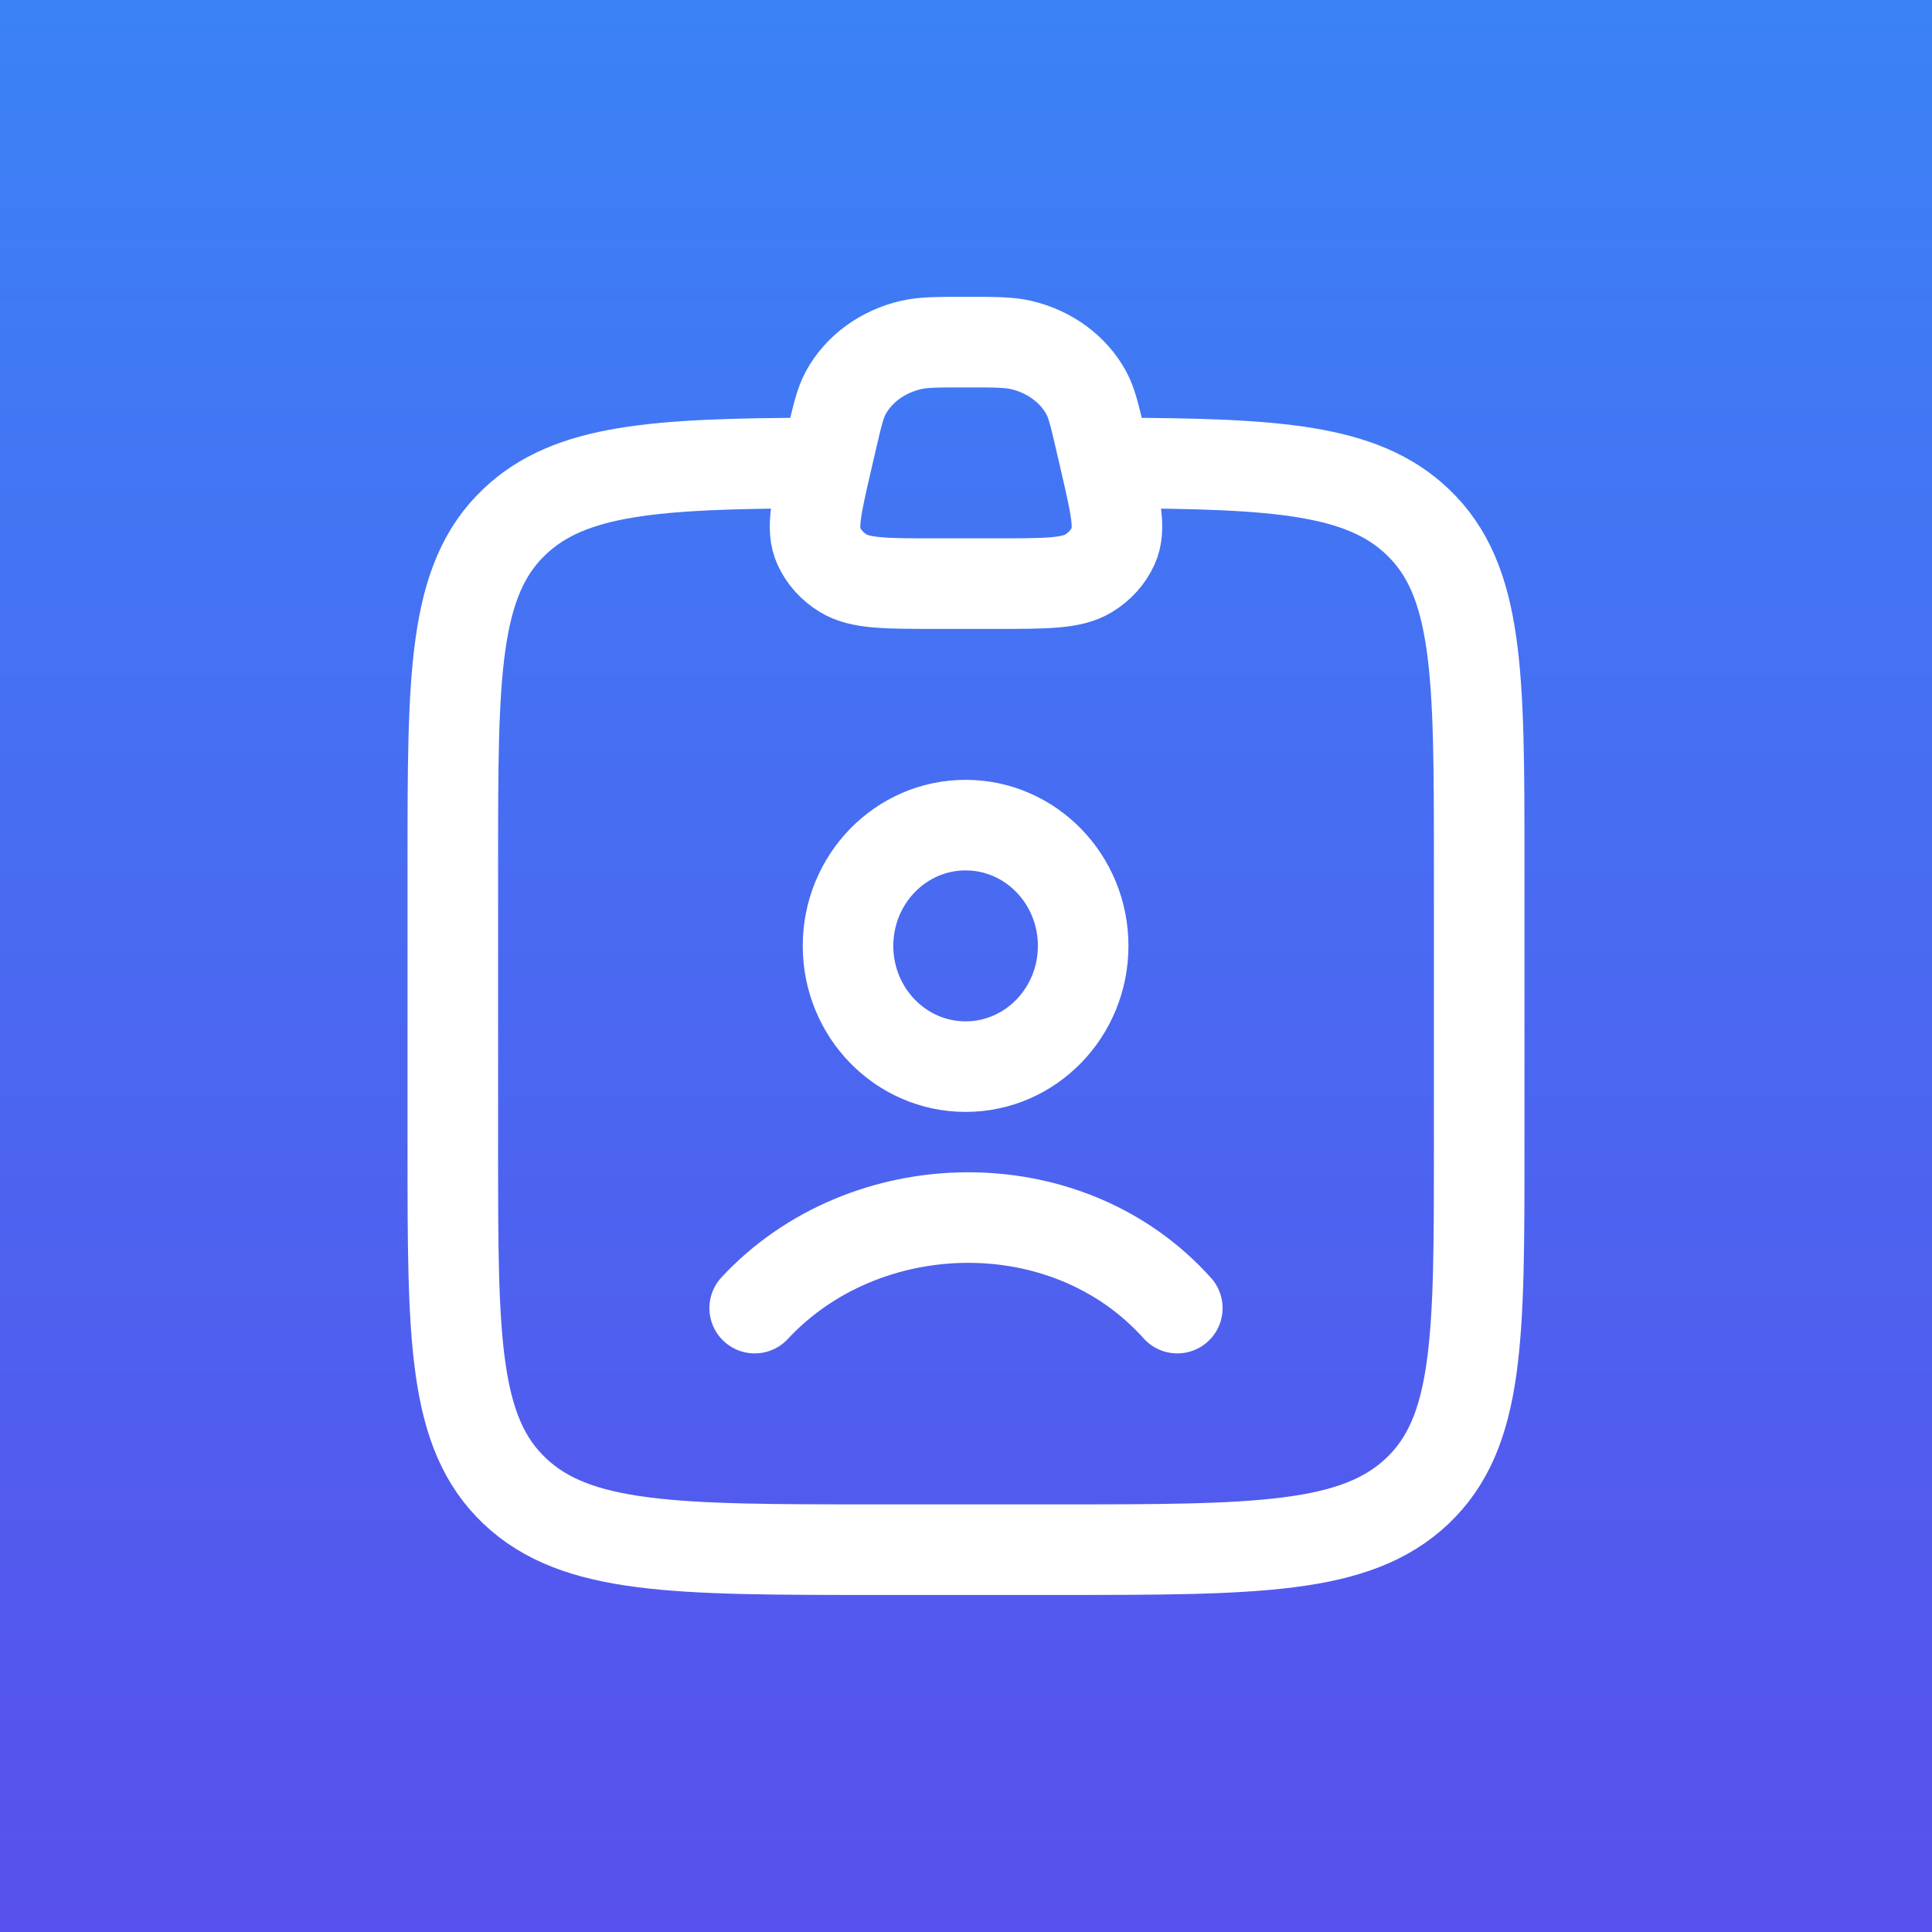
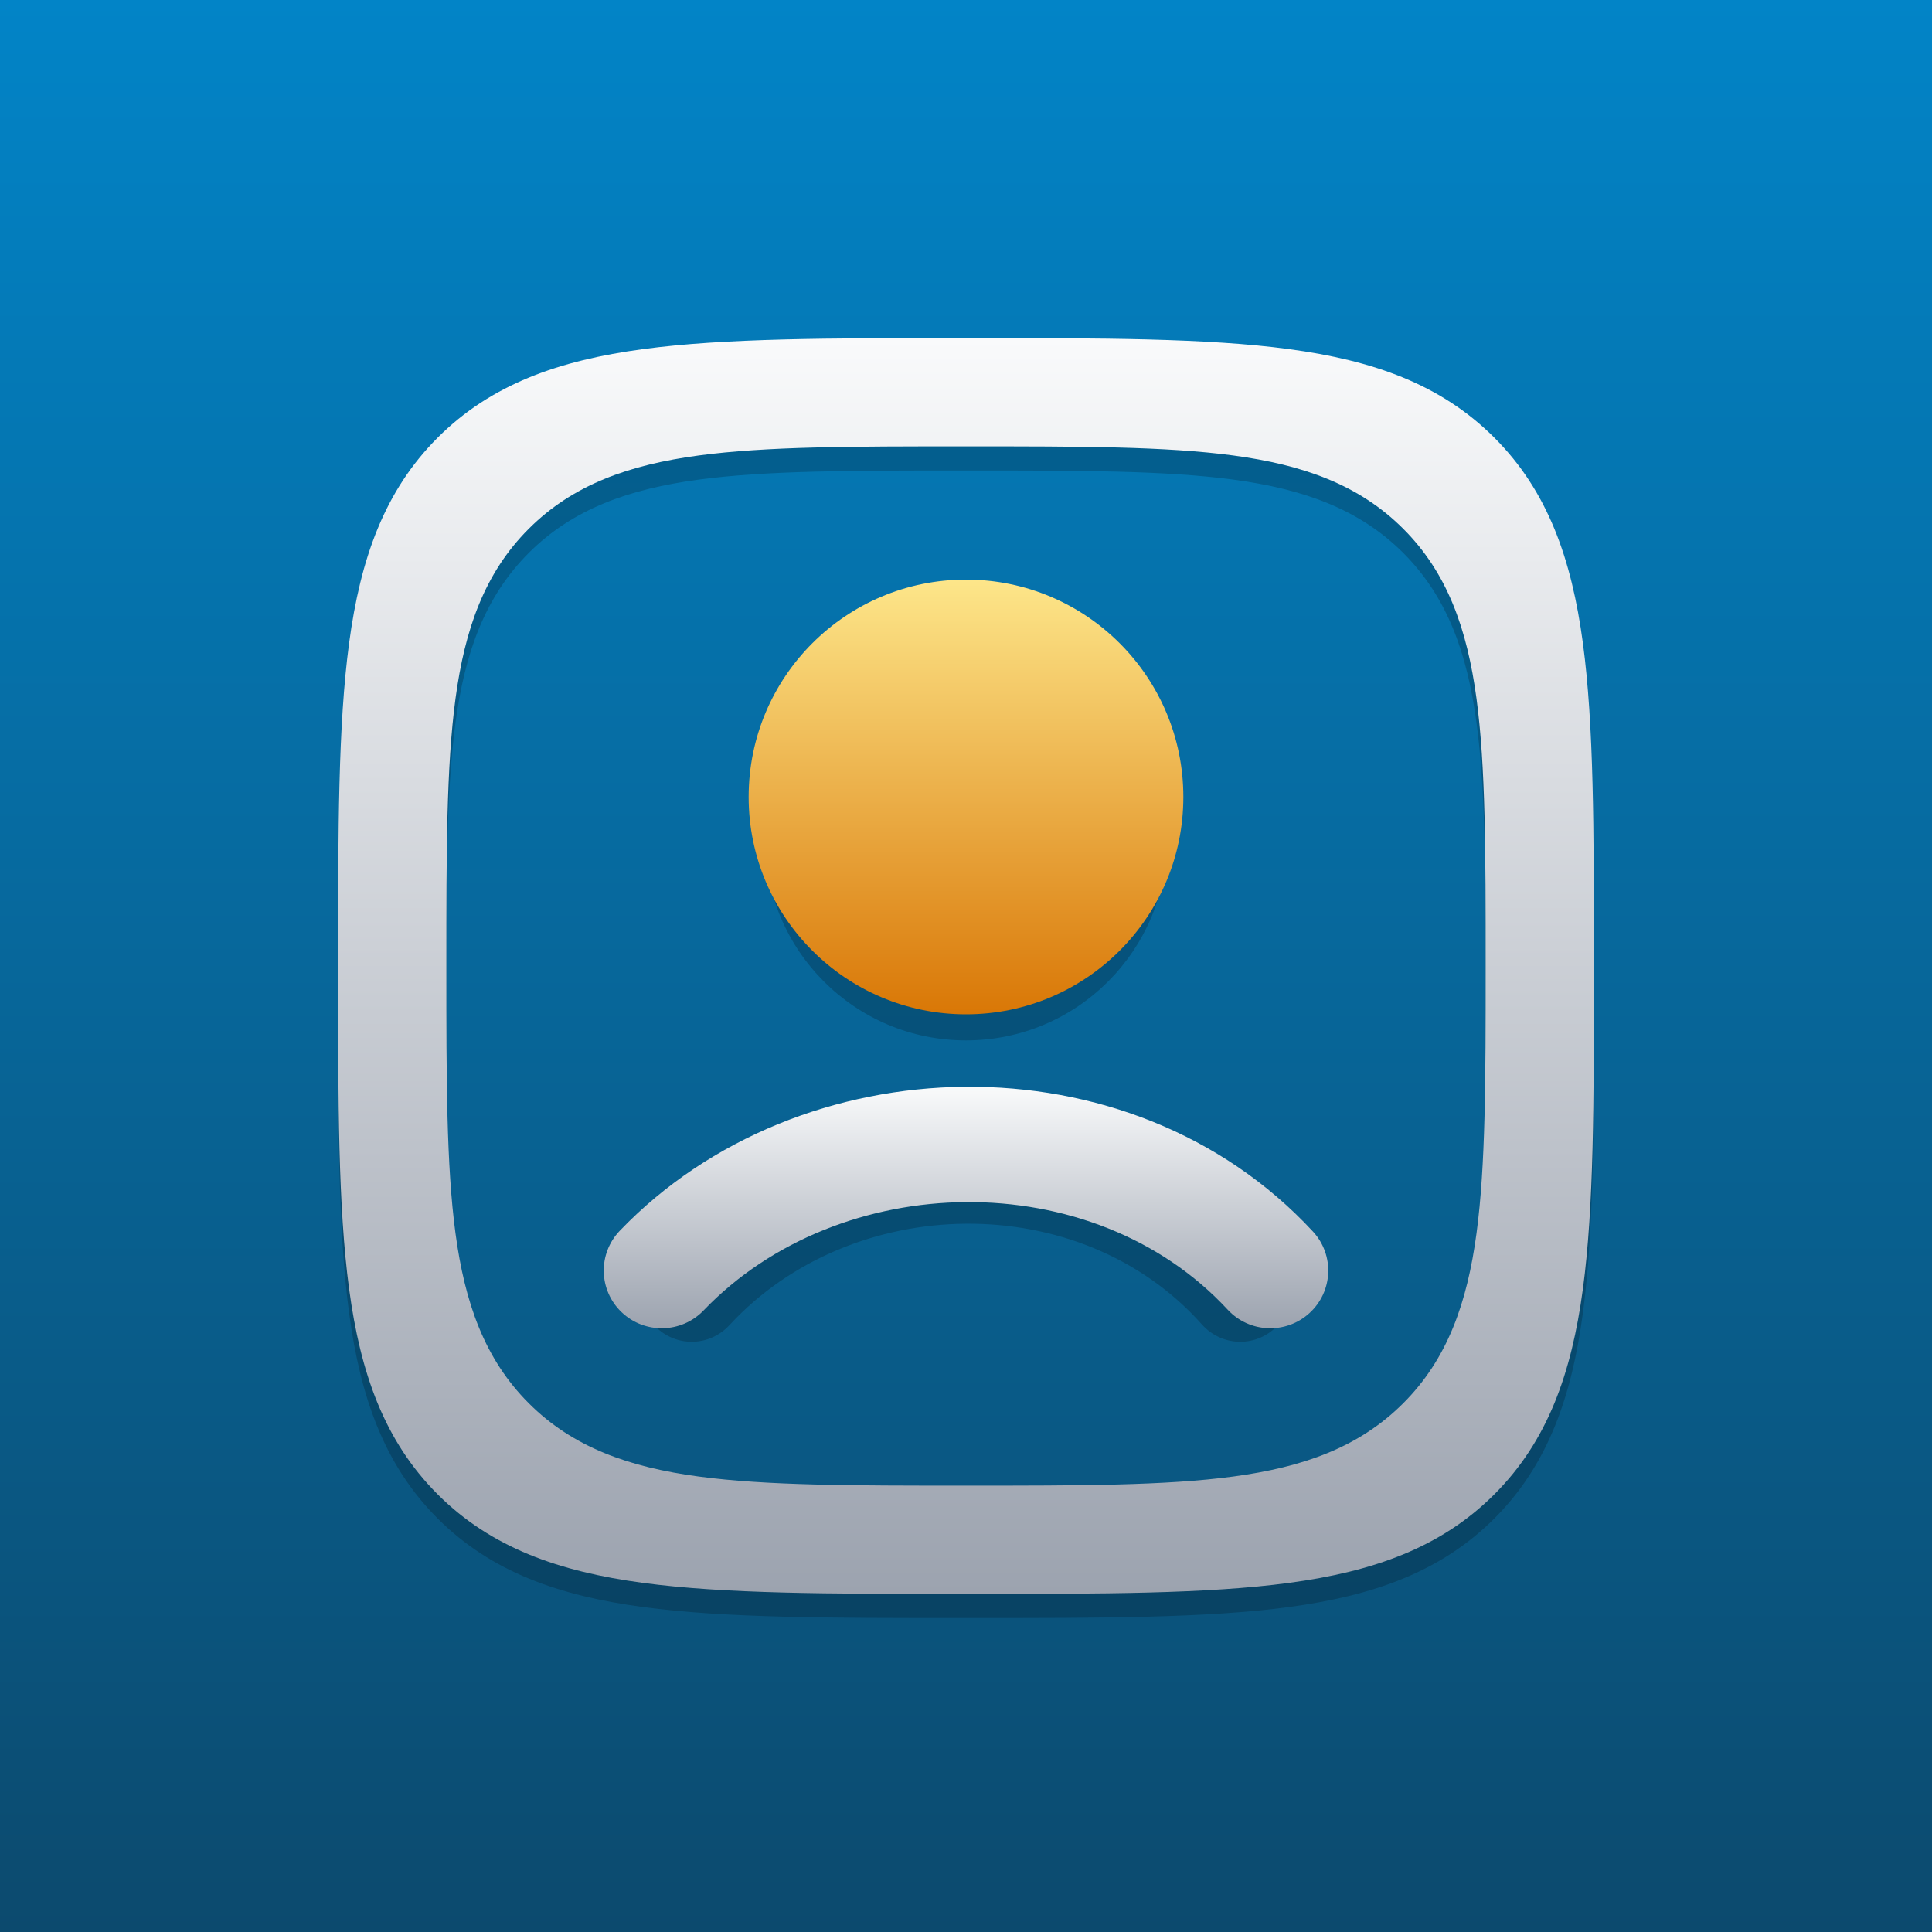
- <svg xmlns="http://www.w3.org/2000/svg" width="48" height="48" viewBox="0 0 48 48" fill="none">
-   <rect width="48" height="48" fill="url(#paint0_linear_221_2326)" />
-   <path d="M18.75 32.5C21.47 29.57 26.5 29.431 29.25 32.5M26.911 23.5C26.911 25.157 25.603 26.5 23.99 26.5C22.377 26.5 21.069 25.157 21.069 23.5C21.069 21.843 22.377 20.5 23.99 20.5C25.603 20.5 26.911 21.843 26.911 23.5Z" stroke="white" stroke-width="2.25" stroke-linecap="round" />
-   <path d="M20.25 11.503C16.283 11.518 14.162 11.656 12.788 12.958C11.25 14.415 11.25 16.759 11.25 21.449V28.554C11.25 33.243 11.25 35.588 12.788 37.044C14.325 38.501 16.8 38.501 21.75 38.501H26.25C31.2 38.501 33.675 38.501 35.212 37.044C36.75 35.588 36.75 33.243 36.75 28.554V21.449C36.75 16.759 36.75 14.415 35.212 12.958C33.839 11.656 31.717 11.518 27.75 11.503" stroke="white" stroke-width="2.25" stroke-linecap="round" stroke-linejoin="round" />
-   <path d="M20.658 10.947C20.802 10.325 20.874 10.014 21.012 9.76C21.334 9.168 21.928 8.733 22.637 8.57C22.941 8.5 23.294 8.5 24 8.5C24.706 8.5 25.058 8.5 25.363 8.57C26.072 8.733 26.666 9.168 26.988 9.76C27.126 10.014 27.198 10.325 27.342 10.947L27.467 11.488C27.722 12.591 27.85 13.143 27.657 13.567C27.532 13.842 27.32 14.078 27.047 14.244C26.624 14.5 25.999 14.5 24.747 14.5H23.253C22.001 14.5 21.376 14.5 20.953 14.244C20.68 14.078 20.468 13.842 20.343 13.567C20.15 13.143 20.278 12.591 20.533 11.488L20.658 10.947Z" stroke="white" stroke-width="2.25" />
+ <svg xmlns="http://www.w3.org/2000/svg" width="80" height="80" viewBox="0 0 80 80" fill="none">
+   <rect width="80" height="80" fill="url(#paint0_linear_1559_24420)" />
+   <path fill-rule="evenodd" clip-rule="evenodd" d="M40.162 15H39.838C34.354 15 30.02 15 26.629 15.456C23.144 15.924 20.335 16.91 18.123 19.123C15.91 21.335 14.924 24.144 14.456 27.629C14 31.02 14 35.354 14 40.838V41.162C14 46.646 14 50.98 14.456 54.371C14.924 57.856 15.91 60.665 18.123 62.877C20.335 65.09 23.144 66.076 26.629 66.544C30.02 67 34.354 67 39.838 67H40.162C45.646 67 49.98 67 53.371 66.544C56.856 66.076 59.665 65.09 61.877 62.877C64.09 60.665 65.076 57.856 65.544 54.371C66 50.98 66 46.646 66 41.162V40.838C66 35.354 66 31.02 65.544 27.629C65.076 24.144 64.09 21.335 61.877 19.123C59.665 16.91 56.856 15.924 53.371 15.456C49.98 15 45.646 15 40.162 15ZM40.134 19.483H39.866C35.328 19.483 31.74 19.483 28.934 19.86C26.05 20.248 23.726 21.064 21.895 22.895C20.063 24.726 19.248 27.05 18.86 29.935C18.483 32.74 18.483 36.328 18.483 40.866V41.134C18.483 45.672 18.483 49.26 18.86 52.065C19.248 54.95 20.064 57.274 21.895 59.105C23.726 60.937 26.05 61.752 28.934 62.14C31.74 62.517 35.328 62.517 39.866 62.517H40.134C44.672 62.517 48.26 62.517 51.065 62.14C53.95 61.752 56.274 60.937 58.105 59.105C59.937 57.274 60.752 54.95 61.14 52.065C61.517 49.26 61.517 45.672 61.517 41.134V40.866C61.517 36.328 61.517 32.74 61.14 29.935C60.752 27.05 59.937 24.726 58.105 22.895C56.274 21.064 53.95 20.248 51.065 19.86C48.26 19.483 44.672 19.483 40.134 19.483Z" fill="black" fill-opacity="0.2" />
+   <path fill-rule="evenodd" clip-rule="evenodd" d="M49.766 54.84C44.714 49.176 35.281 49.378 30.208 54.868C29.383 55.761 28.014 55.794 27.149 54.941C26.285 54.089 26.254 52.674 27.079 51.781C33.775 44.535 46.104 44.137 52.947 51.81C53.757 52.718 53.701 54.132 52.823 54.968C51.944 55.805 50.576 55.747 49.766 54.84Z" fill="black" fill-opacity="0.2" />
+   <path fill-rule="evenodd" clip-rule="evenodd" d="M31.68 34.76C31.68 30.162 35.408 26.44 40 26.44C44.592 26.44 48.32 30.162 48.32 34.76C48.32 39.358 44.592 43.08 40 43.08C35.408 43.08 31.68 39.358 31.68 34.76Z" fill="black" fill-opacity="0.2" />
+   <path fill-rule="evenodd" clip-rule="evenodd" d="M40.162 14H39.838C34.354 14 30.02 14 26.629 14.456C23.144 14.924 20.335 15.91 18.123 18.123C15.91 20.335 14.924 23.144 14.456 26.629C14 30.02 14 34.354 14 39.838V40.162C14 45.646 14 49.98 14.456 53.371C14.924 56.856 15.91 59.665 18.123 61.877C20.335 64.09 23.144 65.076 26.629 65.544C30.02 66 34.354 66 39.838 66H40.162C45.646 66 49.98 66 53.371 65.544C56.856 65.076 59.665 64.09 61.877 61.877C64.09 59.665 65.076 56.856 65.544 53.371C66 49.98 66 45.646 66 40.162V39.838C66 34.354 66 30.02 65.544 26.629C65.076 23.144 64.09 20.335 61.877 18.123C59.665 15.91 56.856 14.924 53.371 14.456C49.98 14 45.646 14 40.162 14ZM40.134 18.483H39.866C35.328 18.483 31.74 18.483 28.934 18.86C26.05 19.248 23.726 20.064 21.895 21.895C20.063 23.726 19.248 26.05 18.86 28.935C18.483 31.74 18.483 35.328 18.483 39.866V40.134C18.483 44.672 18.483 48.26 18.86 51.065C19.248 53.95 20.064 56.274 21.895 58.105C23.726 59.937 26.05 60.752 28.934 61.14C31.74 61.517 35.328 61.517 39.866 61.517H40.134C44.672 61.517 48.26 61.517 51.065 61.14C53.95 60.752 56.274 59.937 58.105 58.105C59.937 56.274 60.752 53.95 61.14 51.065C61.517 48.26 61.517 44.672 61.517 40.134V39.866C61.517 35.328 61.517 31.74 61.14 28.935C60.752 26.05 59.937 23.726 58.105 21.895C56.274 20.064 53.95 19.248 51.065 18.86C48.26 18.483 44.672 18.483 40.134 18.483Z" fill="url(#paint1_linear_1559_24420)" />
+   <path fill-rule="evenodd" clip-rule="evenodd" d="M50.835 54.23C45.23 48.179 34.764 48.395 29.136 54.261C28.221 55.215 26.701 55.25 25.743 54.339C24.784 53.428 24.749 51.917 25.664 50.963C33.093 43.221 46.772 42.796 54.365 50.994C55.263 51.963 55.201 53.474 54.227 54.368C53.252 55.262 51.733 55.2 50.835 54.23Z" fill="url(#paint2_linear_1559_24420)" />
+   <path fill-rule="evenodd" clip-rule="evenodd" d="M31 33C31 28.026 35.033 24 40 24C44.967 24 49 28.026 49 33C49 37.974 44.967 42 40 42C35.033 42 31 37.974 31 33Z" fill="url(#paint3_linear_1559_24420)" />
  <defs>
-     <linearGradient id="paint0_linear_221_2326" x1="24" y1="0" x2="24" y2="48" gradientUnits="userSpaceOnUse">
-       <stop stop-color="#3B82F6" />
-       <stop offset="1" stop-color="#5850EC" />
+     <linearGradient id="paint0_linear_1559_24420" x1="40" y1="0" x2="40" y2="80" gradientUnits="userSpaceOnUse">
+       <stop stop-color="#0284C7" />
+       <stop offset="1" stop-color="#0C4A6E" />
+     </linearGradient>
+     <linearGradient id="paint1_linear_1559_24420" x1="40" y1="14" x2="40" y2="66" gradientUnits="userSpaceOnUse">
+       <stop stop-color="#F9FAFB" />
+       <stop offset="1" stop-color="#9CA3AF" />
+     </linearGradient>
+     <linearGradient id="paint2_linear_1559_24420" x1="40" y1="45" x2="40" y2="55" gradientUnits="userSpaceOnUse">
+       <stop stop-color="#F9FAFB" />
+       <stop offset="1" stop-color="#9CA3AF" />
+     </linearGradient>
+     <linearGradient id="paint3_linear_1559_24420" x1="40" y1="24" x2="40" y2="42" gradientUnits="userSpaceOnUse">
+       <stop stop-color="#FDE68A" />
+       <stop offset="1" stop-color="#D97706" />
    </linearGradient>
  </defs>
</svg>
